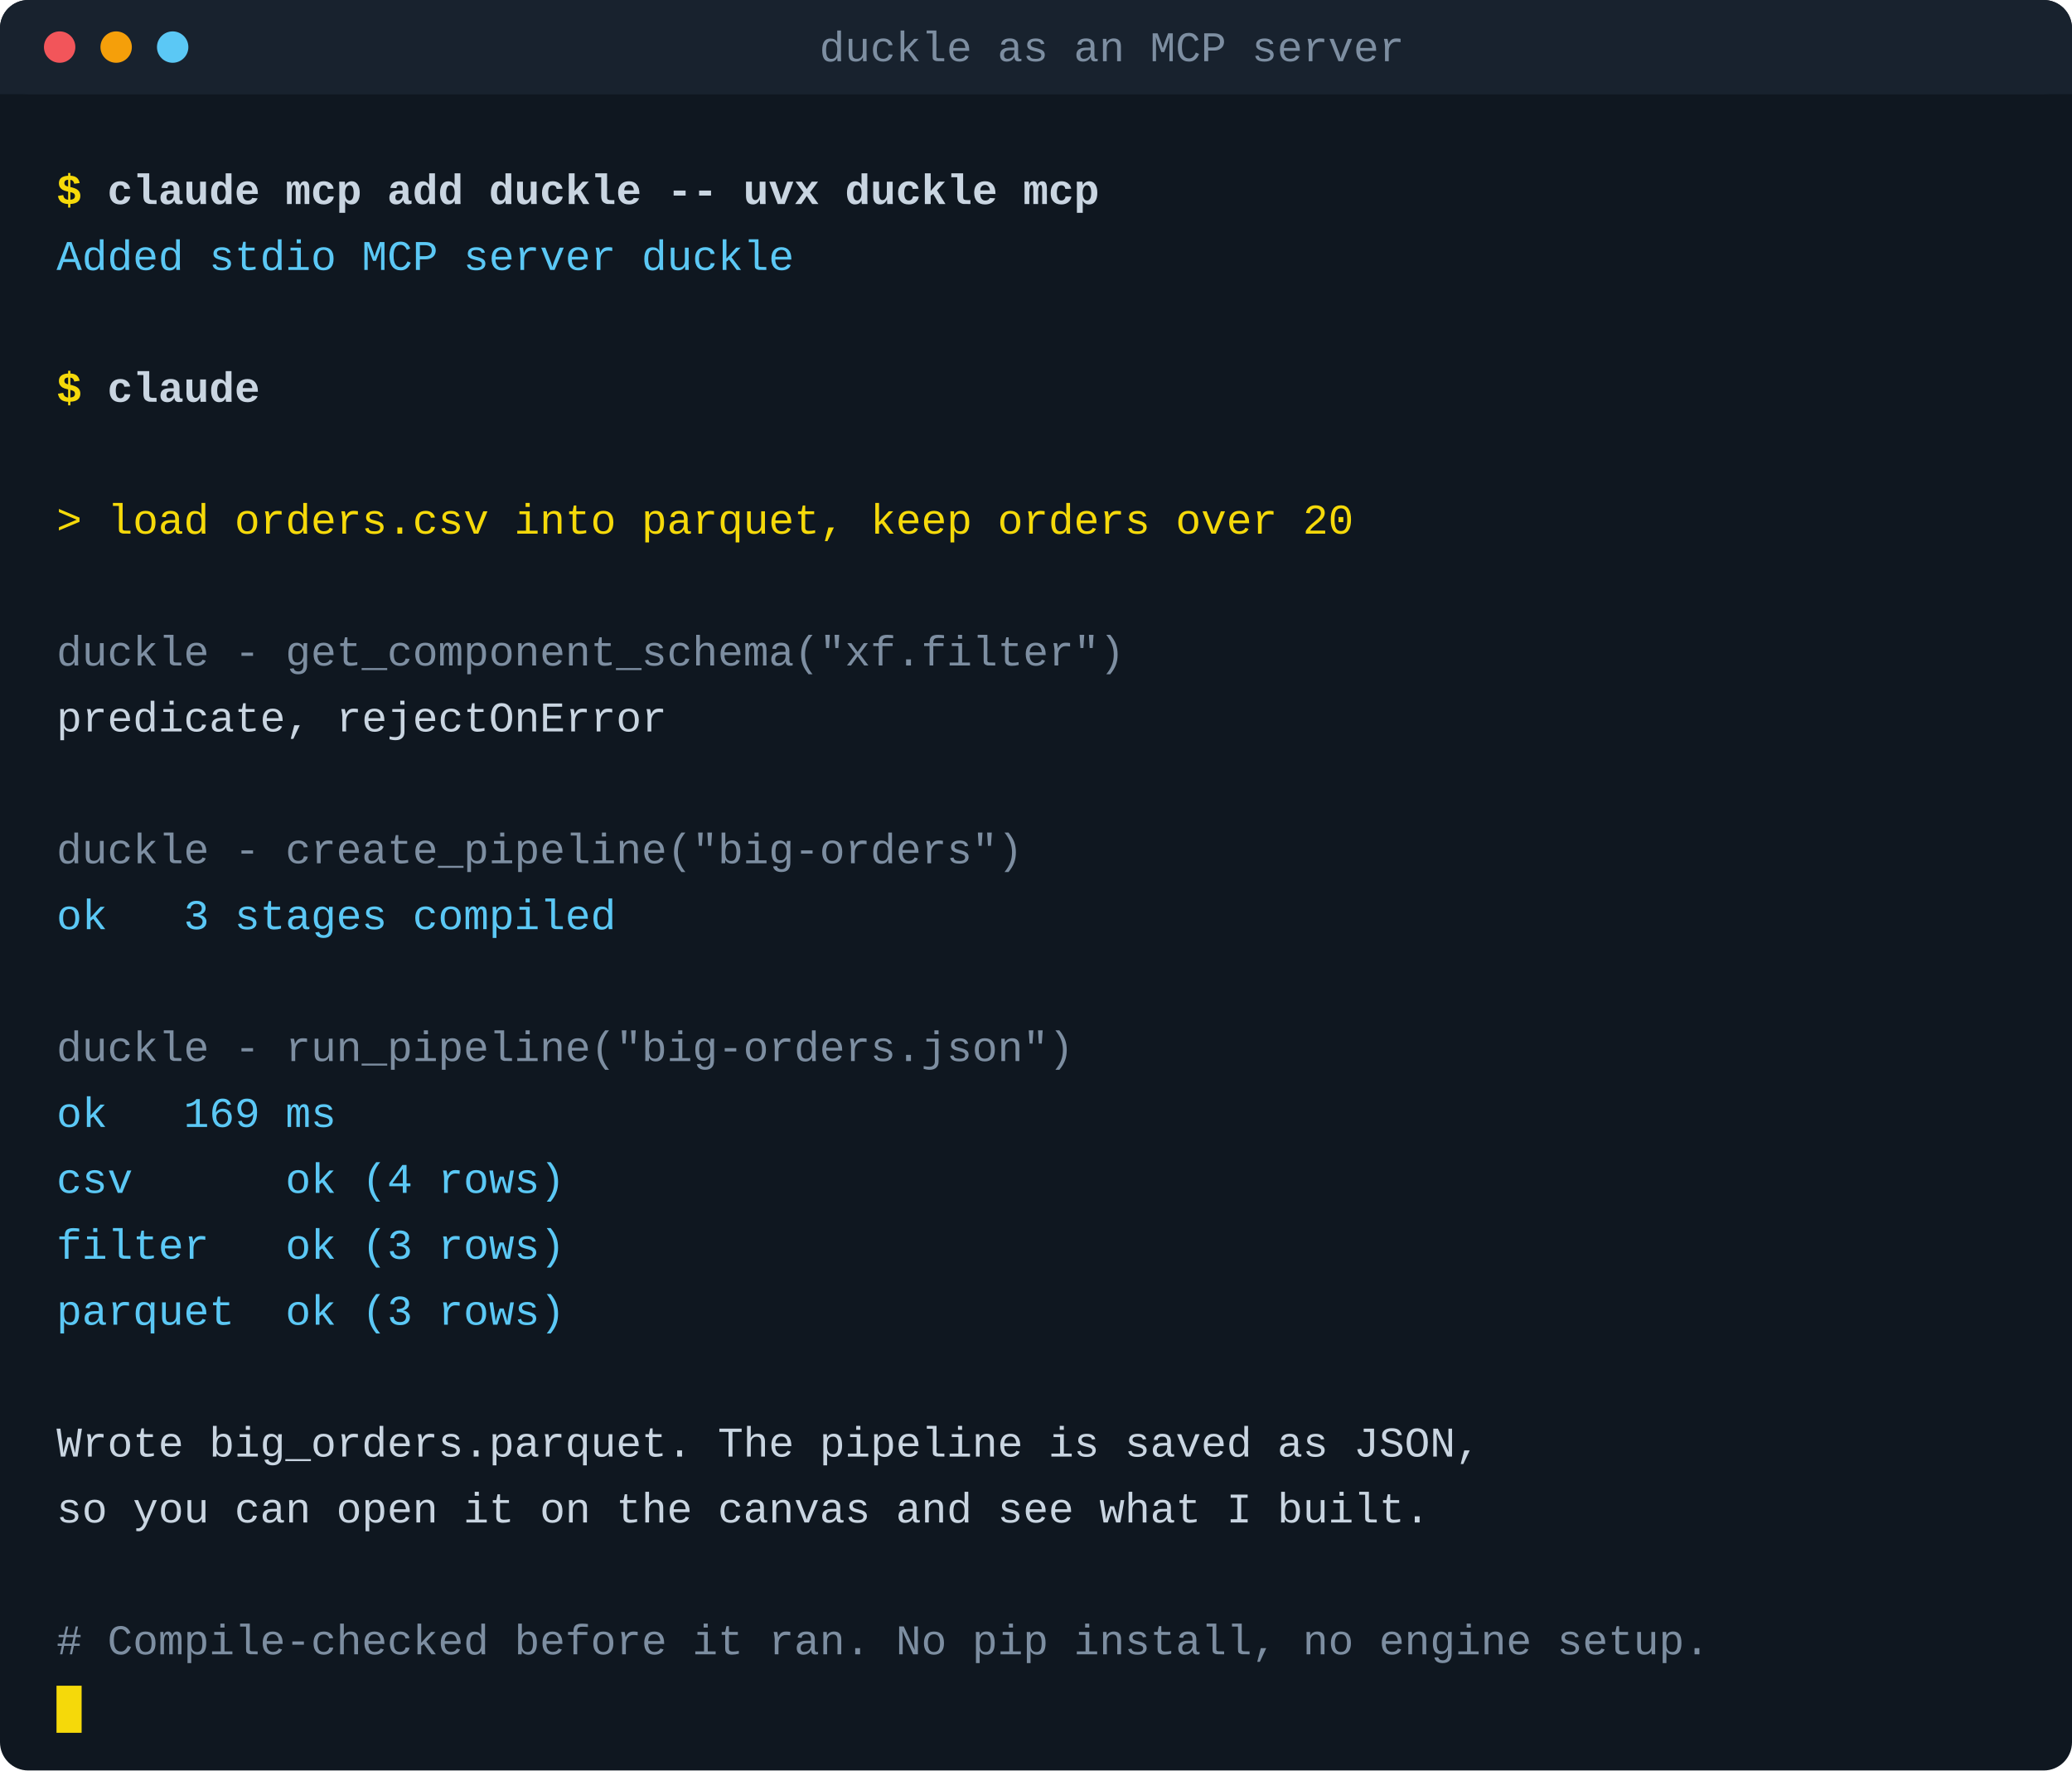
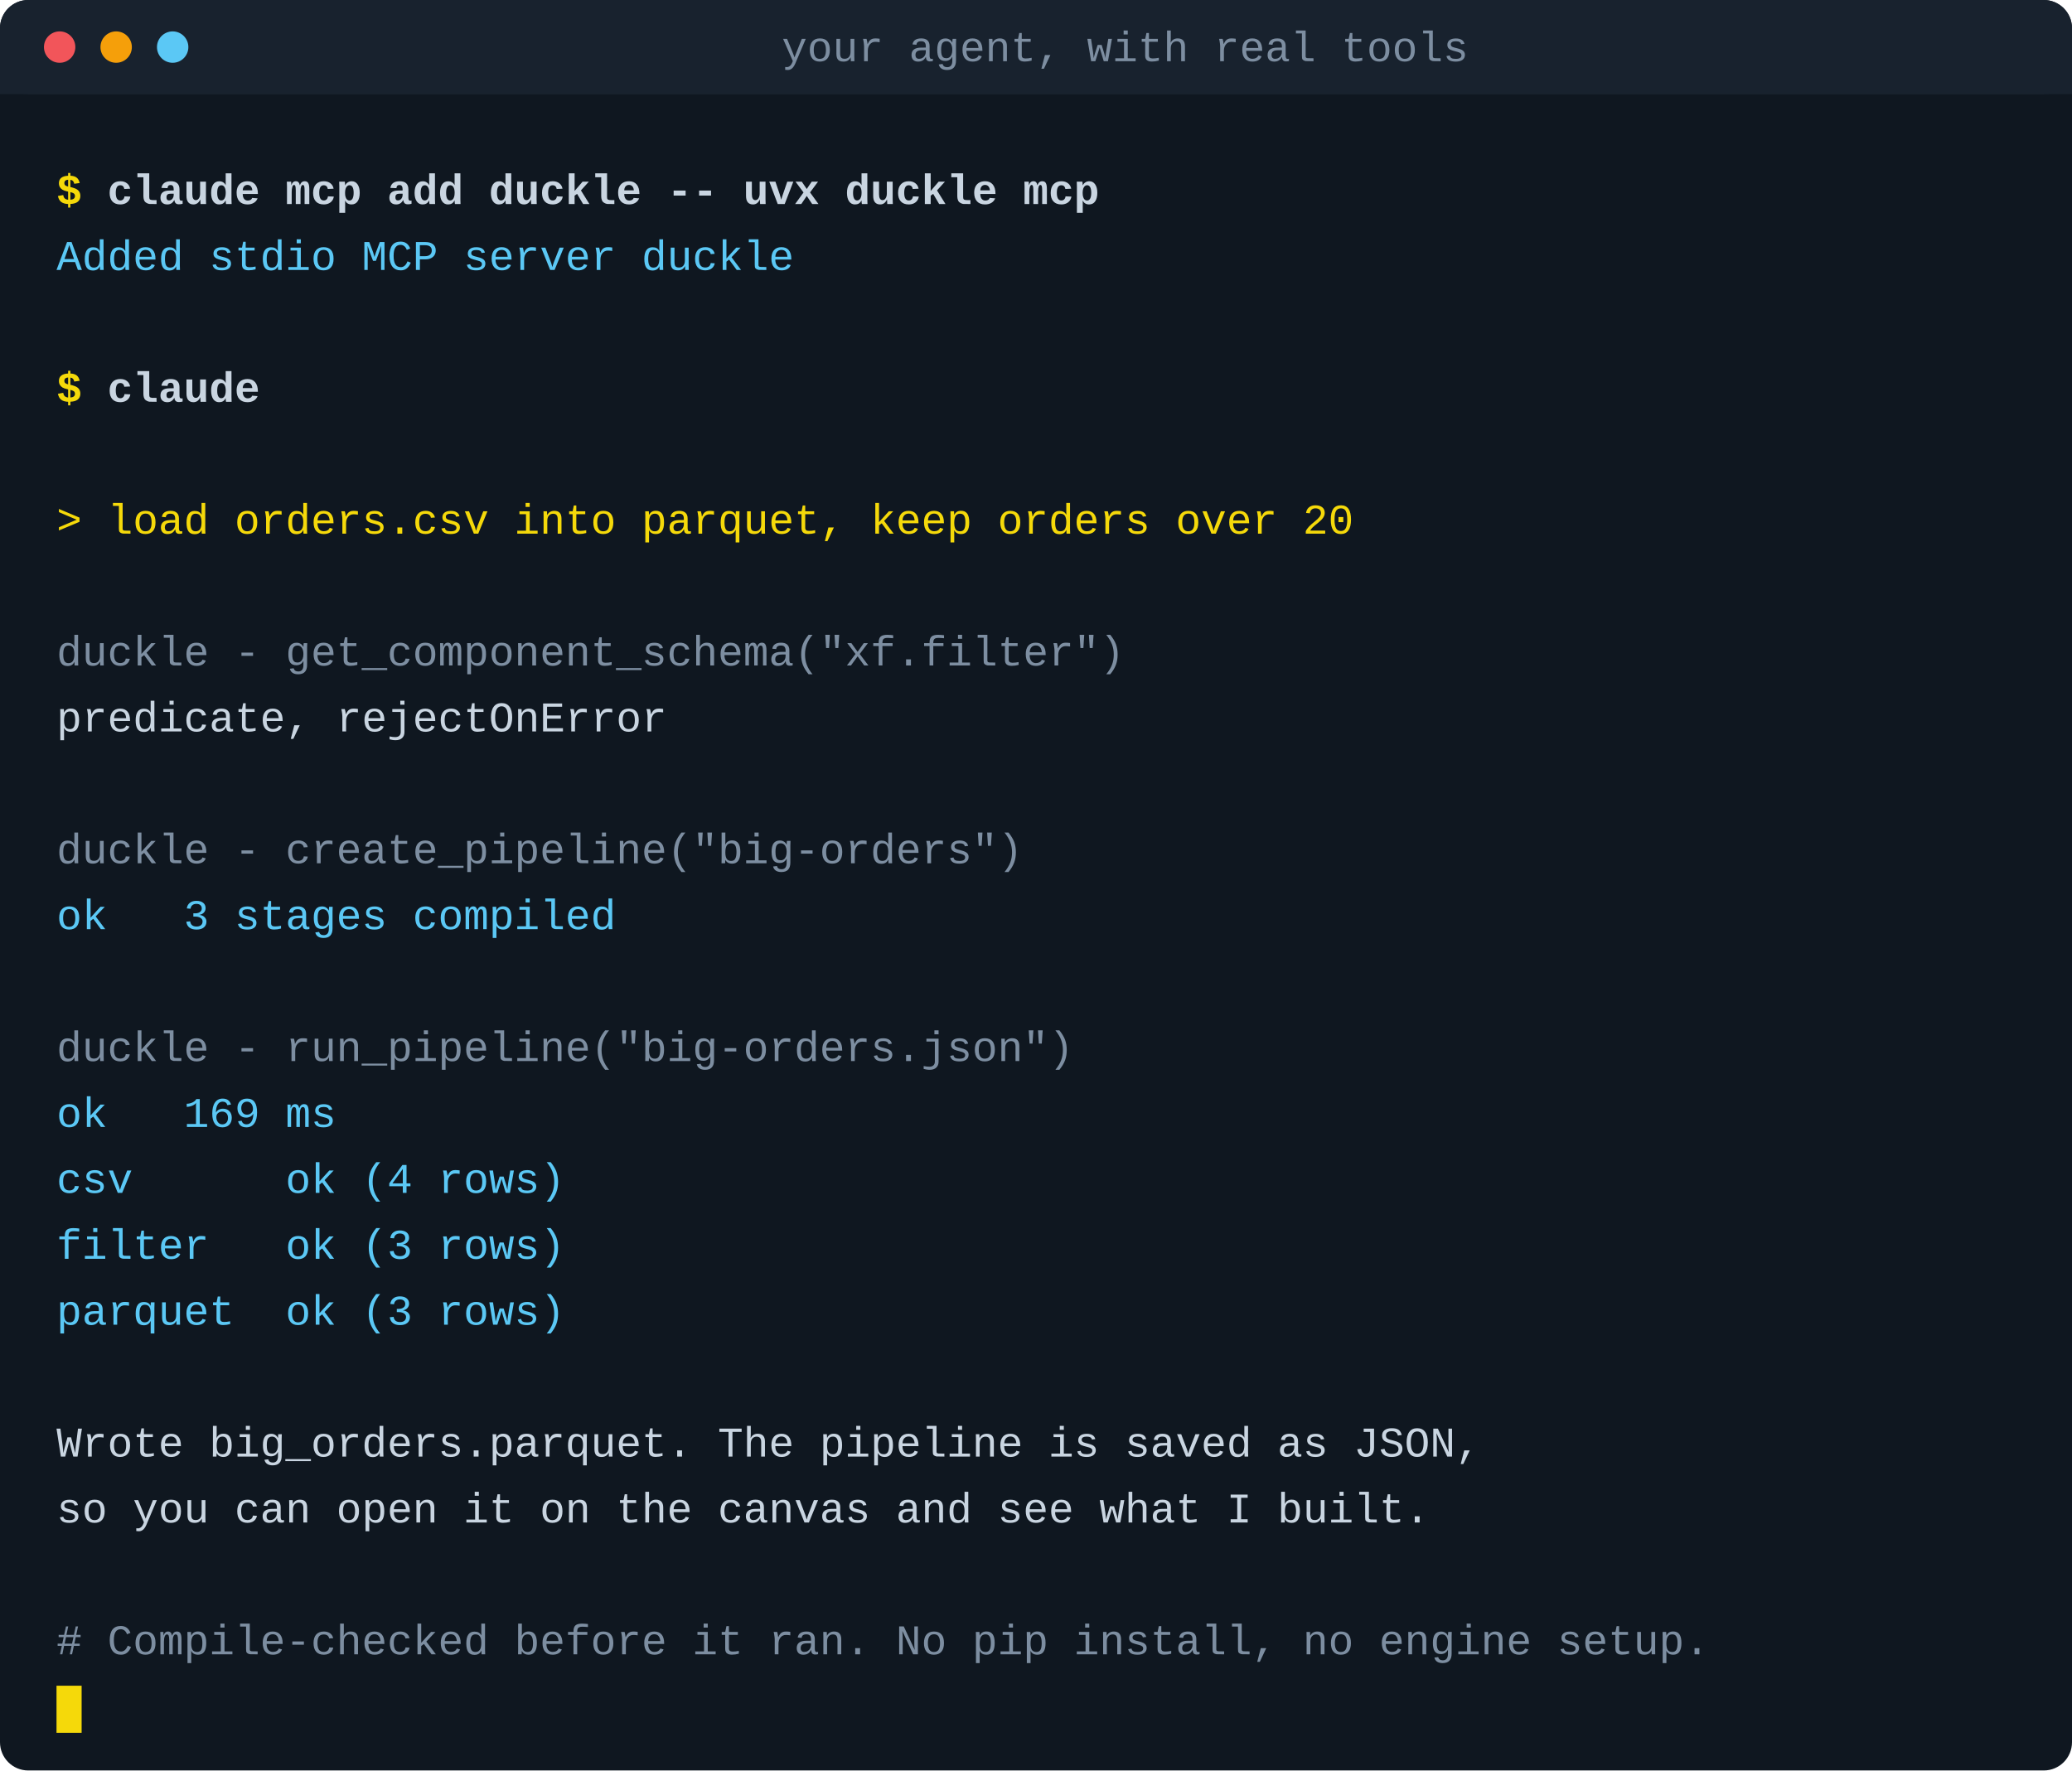
- <svg xmlns="http://www.w3.org/2000/svg" width="660" height="564" viewBox="0 0 660 564" role="img" aria-label="duckle as an MCP server">
+ <svg xmlns="http://www.w3.org/2000/svg" width="660" height="564" viewBox="0 0 660 564" role="img" aria-label="your agent, with real tools">
  <style>
.m{font-family:'SFMono-Regular',Consolas,'Liberation Mono',Menlo,monospace;font-size:13.5px;white-space:pre}
.p{fill:#f5d90a;font-weight:700}
.c{fill:#c9d5e1;font-weight:600}
.out{fill:#c9d5e1}
.dim{fill:#7d8ea1}
.ok{fill:#5bc8f5}
.err{fill:#f2555a}
.key{fill:#f5d90a}
.cur{animation:blink 1.06s steps(1,end) infinite}
@keyframes blink{0%,50%{opacity:1}50.01%,100%{opacity:0}}
</style>
  <rect width="660" height="564" rx="9" fill="#0f1720" />
  <rect width="660" height="30" rx="9" fill="#18222e" />
  <rect y="21" width="660" height="9" fill="#18222e" />
  <circle cx="19" cy="15" r="5" fill="#f2555a" />
  <circle cx="37" cy="15" r="5" fill="#f59f0a" />
  <circle cx="55" cy="15" r="5" fill="#5bc8f5" />
-   <text x="261" y="19.5" class="m dim" font-size="11.5">duckle as an MCP server</text>
+   <text x="249" y="19.5" class="m dim" font-size="11.5">your agent, with real tools</text>
  <text x="18" y="65" class="m">
    <tspan class="p">$</tspan>
    <tspan class="c">claude mcp add duckle -- uvx duckle mcp</tspan>
  </text>
  <text x="18" y="86" class="m ok">Added stdio MCP server duckle</text>
  <text x="18" y="128" class="m">
    <tspan class="p">$</tspan>
    <tspan class="c">claude</tspan>
  </text>
  <text x="18" y="170" class="m key">&gt; load orders.csv into parquet, keep orders over 20</text>
  <text x="18" y="212" class="m dim">  duckle - get_component_schema("xf.filter")</text>
  <text x="18" y="233" class="m out">      predicate, rejectOnError</text>
  <text x="18" y="275" class="m dim">  duckle - create_pipeline("big-orders")</text>
  <text x="18" y="296" class="m ok">      ok   3 stages compiled</text>
  <text x="18" y="338" class="m dim">  duckle - run_pipeline("big-orders.json")</text>
  <text x="18" y="359" class="m ok">      ok   169 ms</text>
  <text x="18" y="380" class="m ok">        csv      ok (4 rows)</text>
  <text x="18" y="401" class="m ok">        filter   ok (3 rows)</text>
  <text x="18" y="422" class="m ok">        parquet  ok (3 rows)</text>
  <text x="18" y="464" class="m out">  Wrote big_orders.parquet. The pipeline is saved as JSON,</text>
  <text x="18" y="485" class="m out">  so you can open it on the canvas and see what I built.</text>
  <text x="18" y="527" class="m dim"># Compile-checked before it ran. No pip install, no engine setup.</text>
  <rect class="cur" x="18" y="537" width="8" height="15" fill="#f5d90a" />
</svg>
